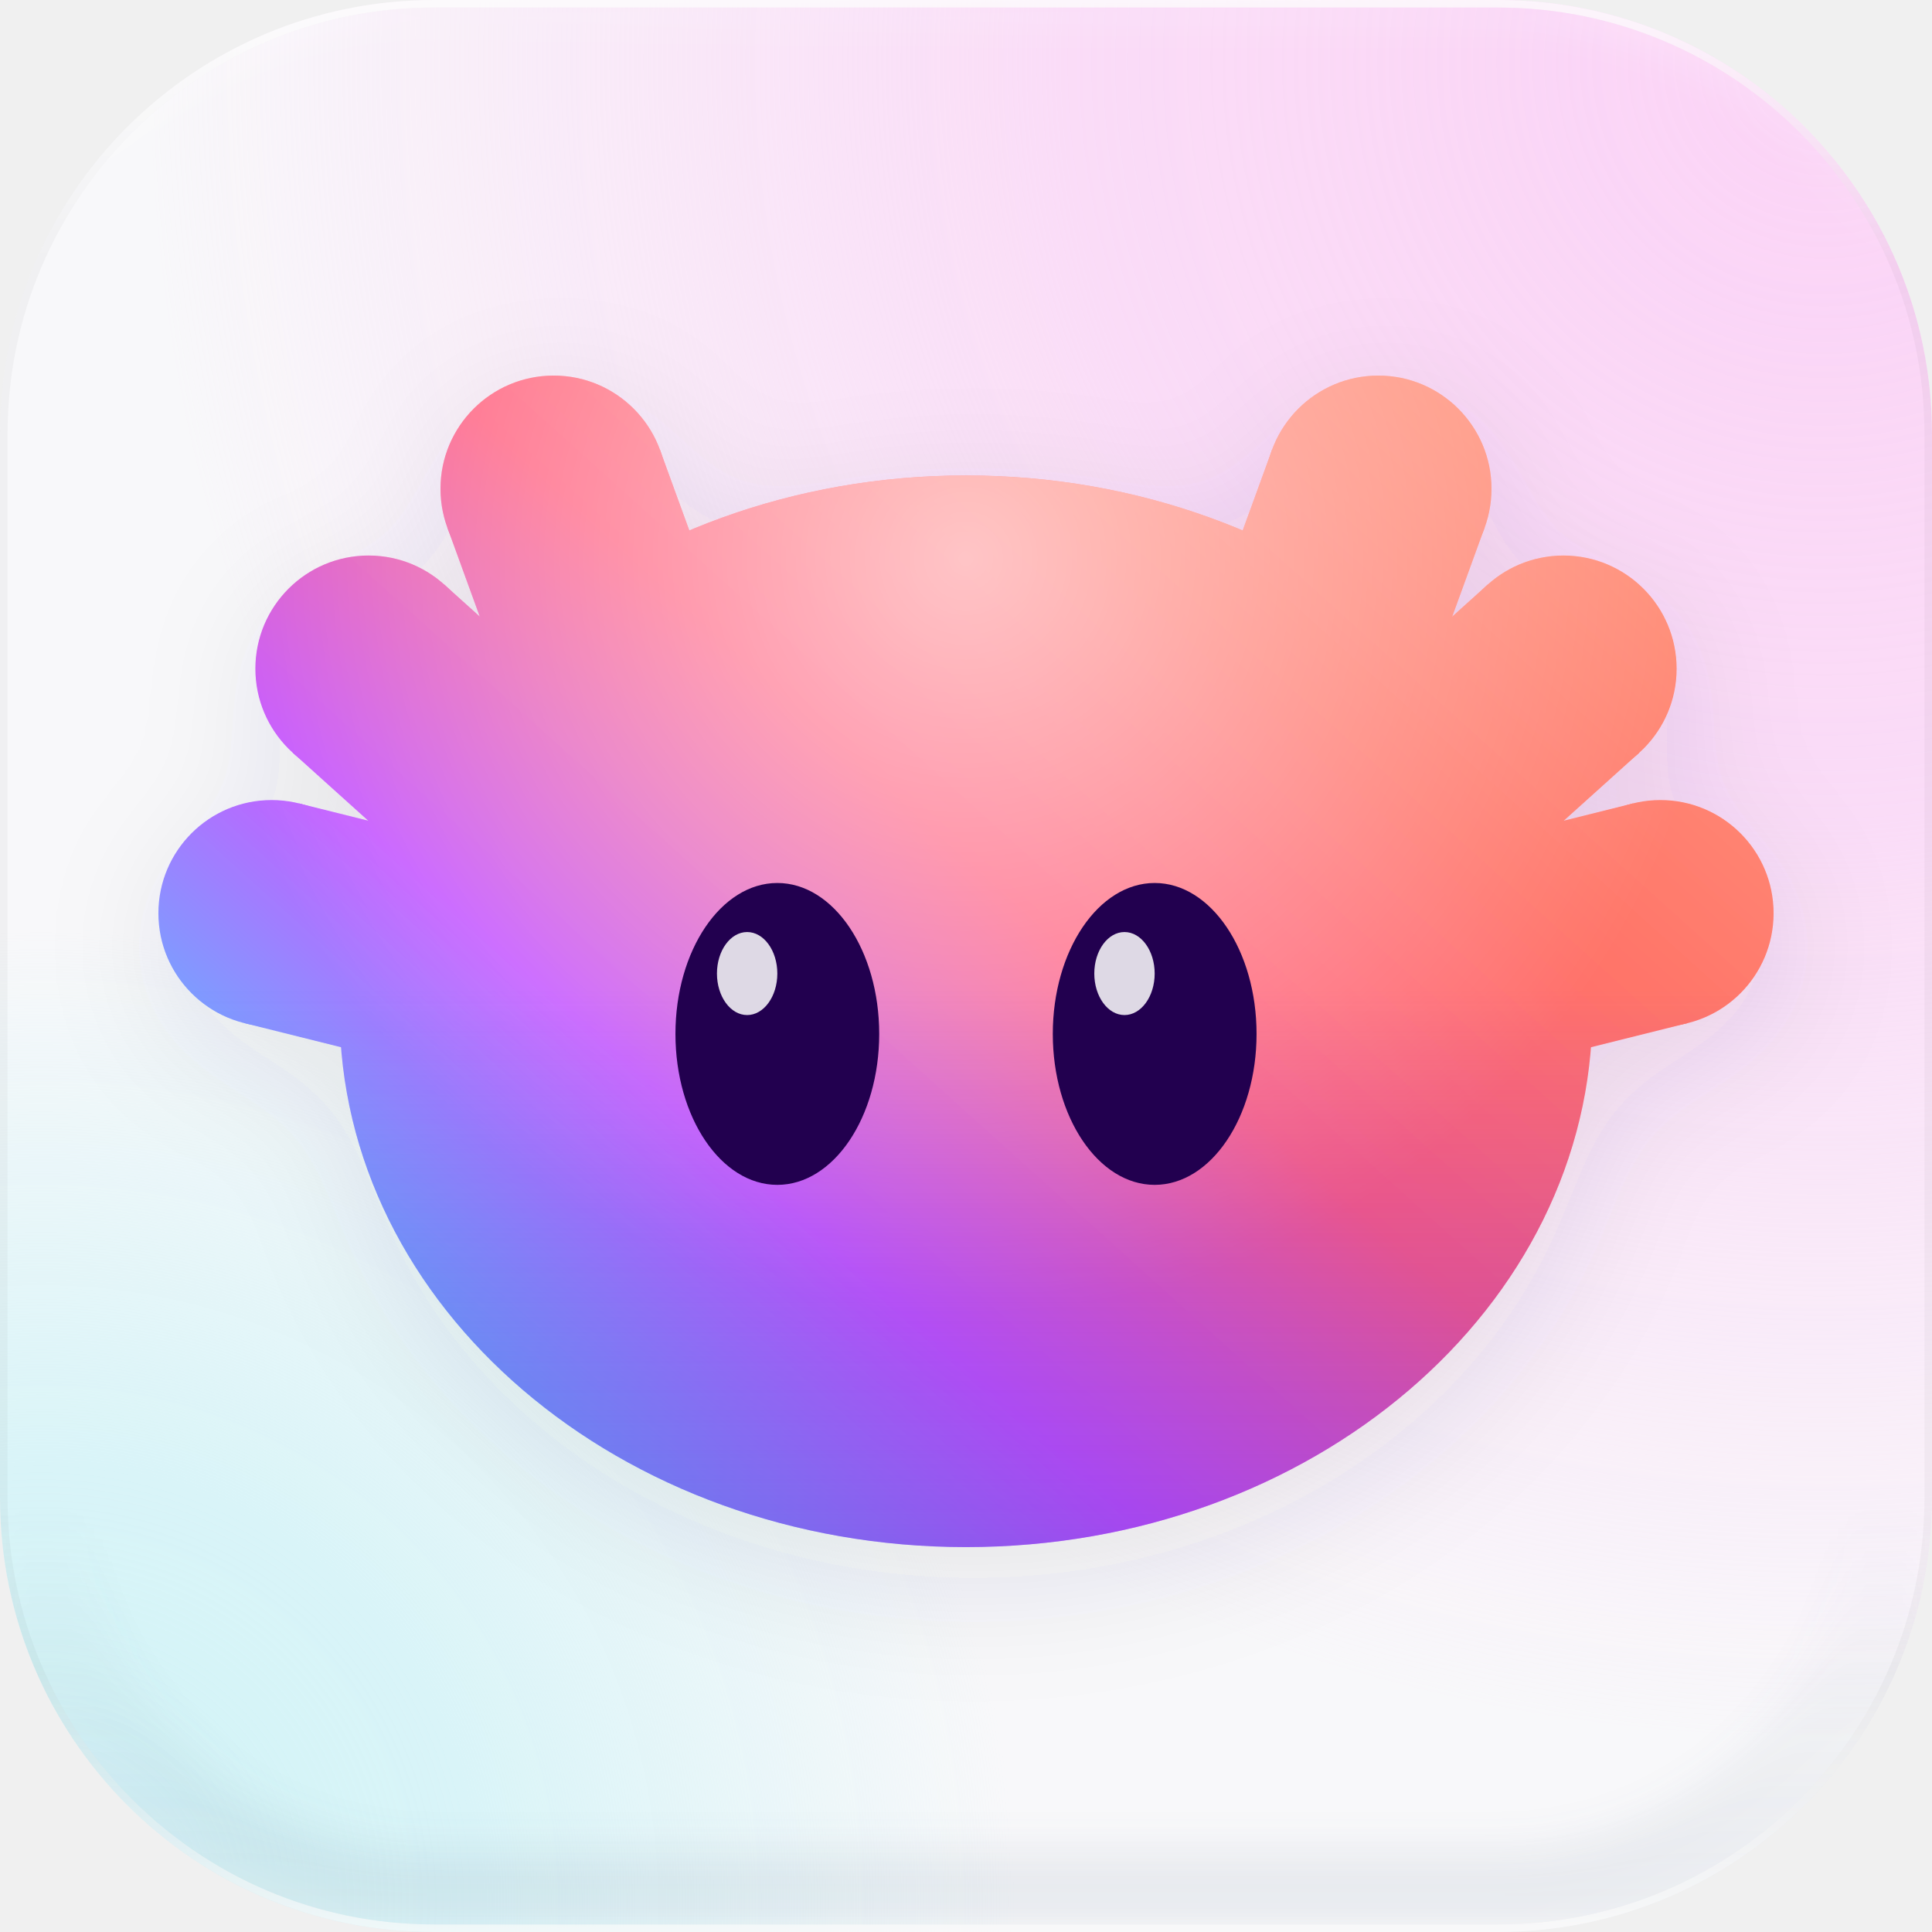
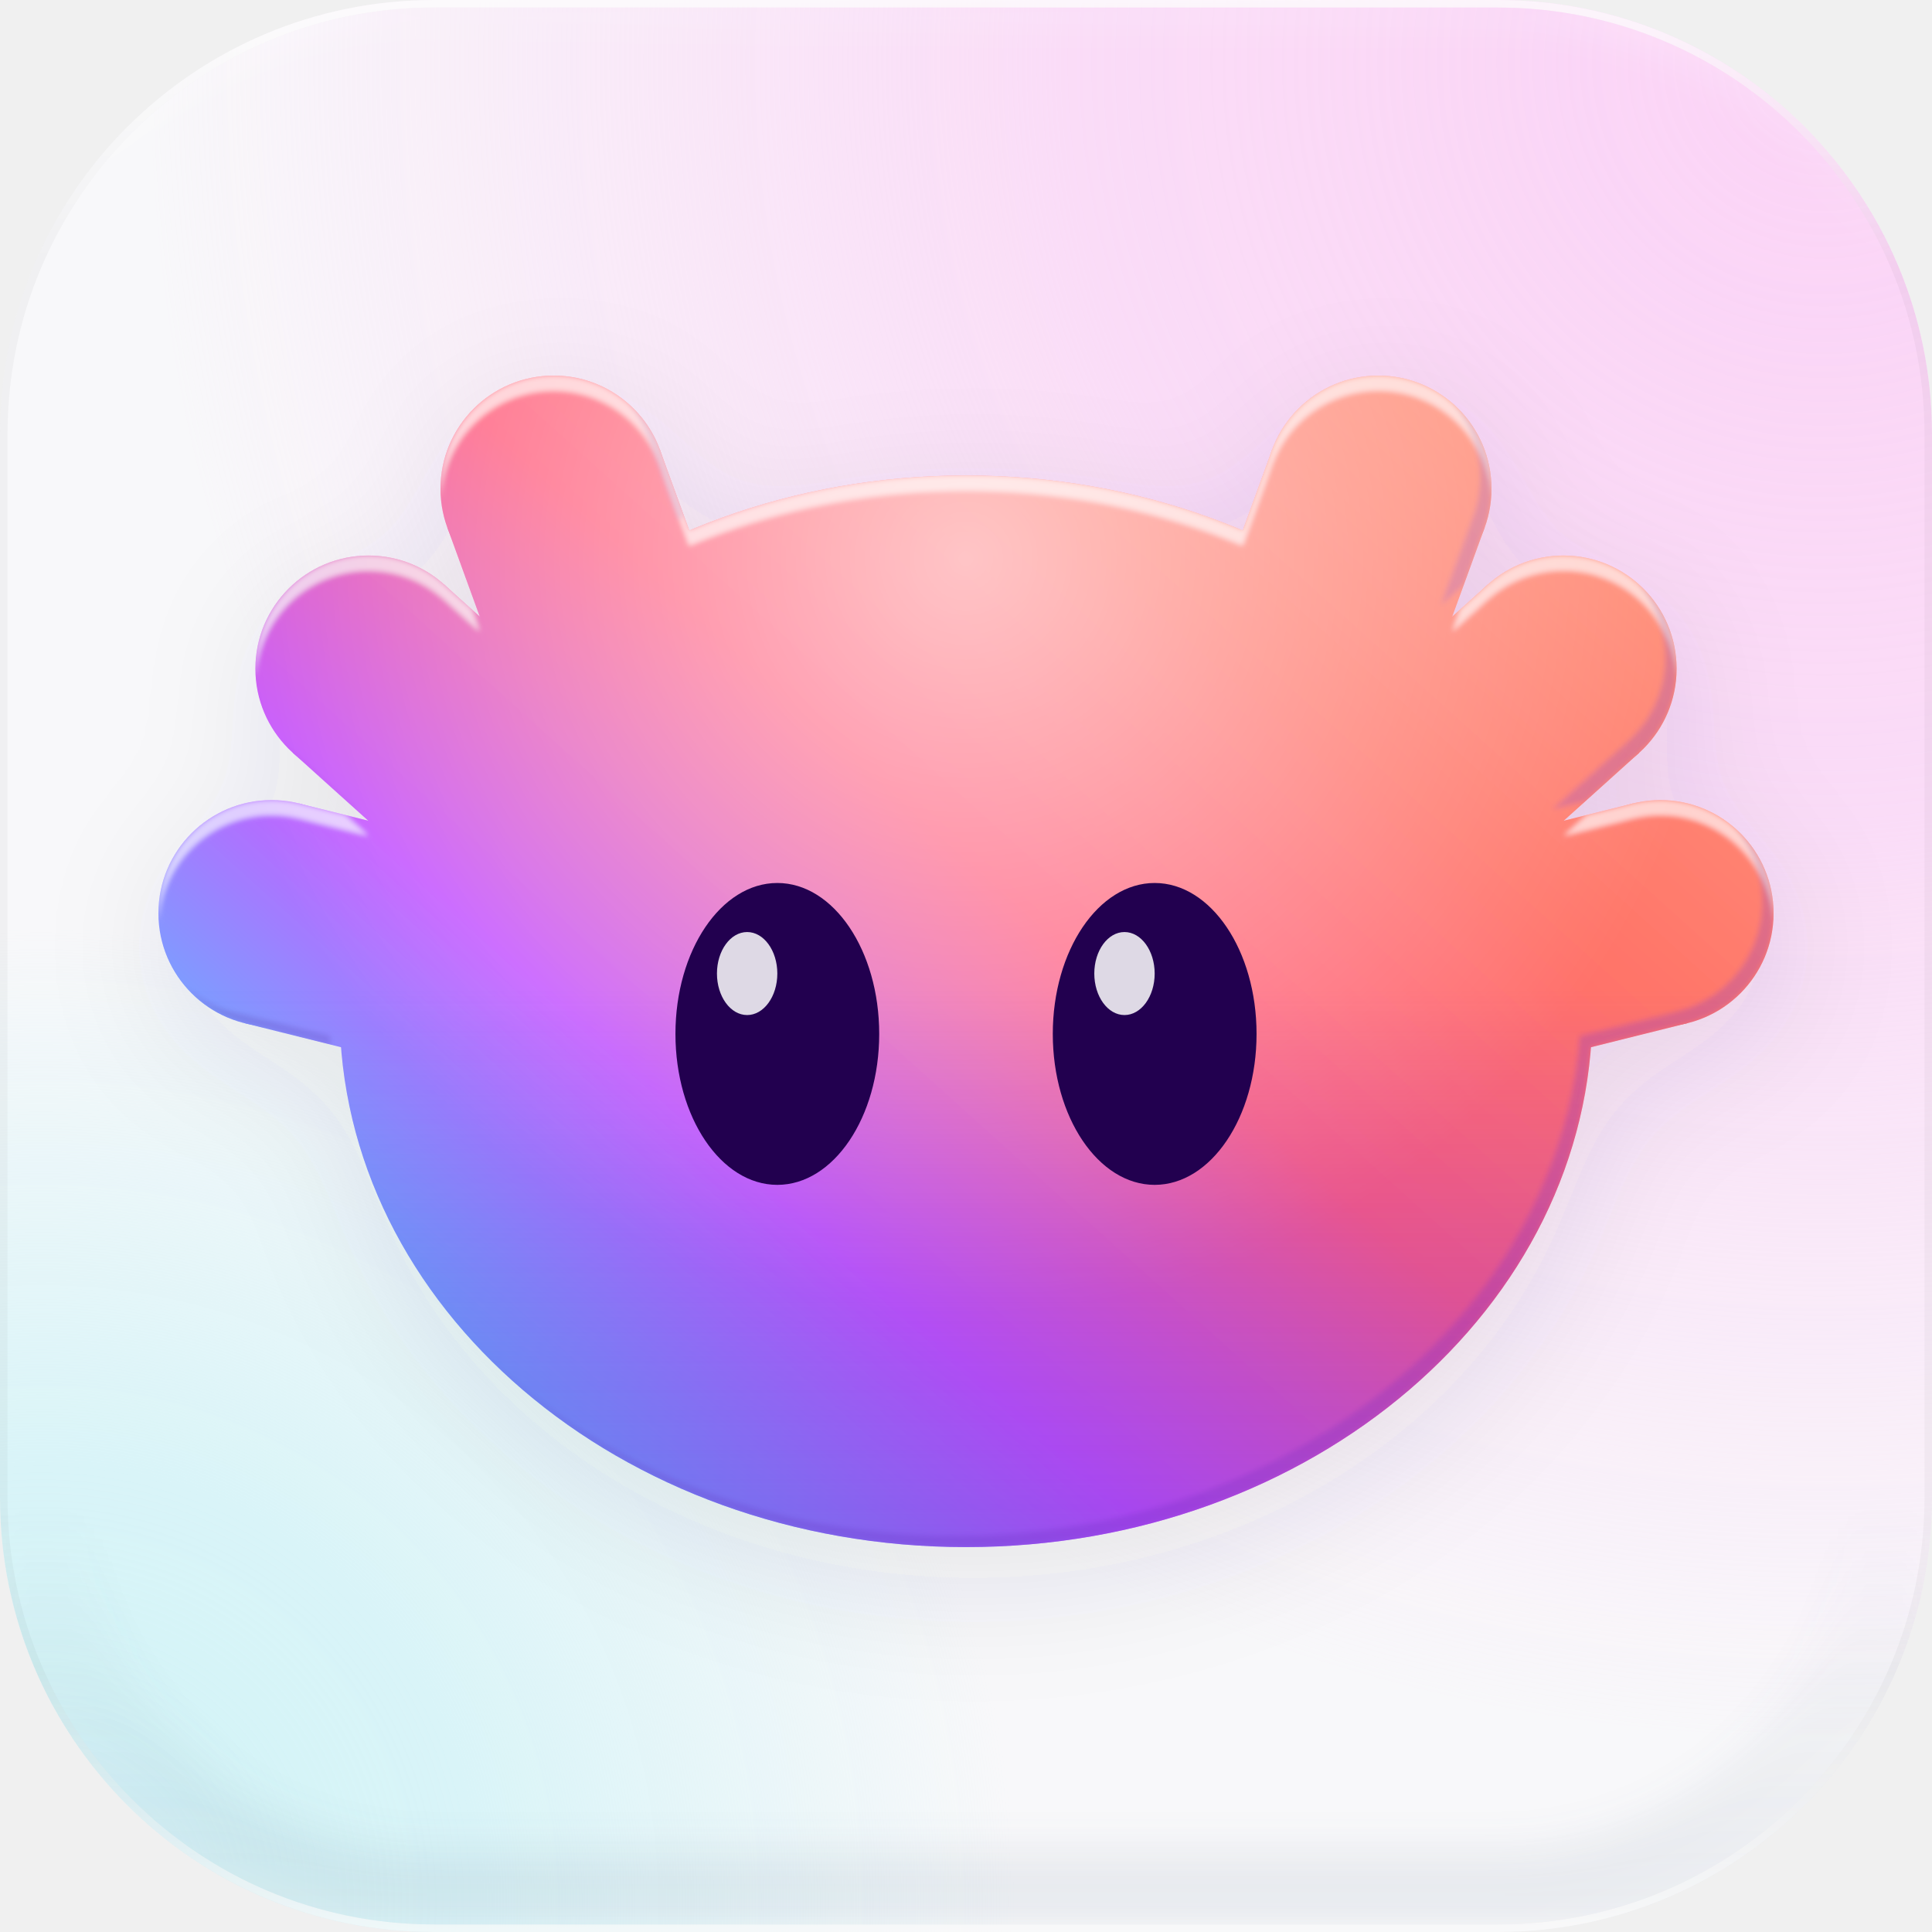
<svg xmlns="http://www.w3.org/2000/svg" viewBox="0 0 512 512" width="1024" height="1024">
  <clipPath id="tile">
    <rect width="512" height="512" rx="115" />
  </clipPath>
  <g clip-path="url(#tile)">
    <defs>
      <linearGradient id="g1bg" x1="0" y1="0" x2="1" y2="1">
        <stop offset="0" stop-color="#f8f8fa" />
        <stop offset="1" stop-color="#f8f8fa" />
      </linearGradient>
      <radialGradient id="g1glow" cx=".5" cy=".5" r=".5">
        <stop offset="0" stop-color="#ffffff" stop-opacity=".55" />
        <stop offset="1" stop-color="#ffffff" stop-opacity="0" />
      </radialGradient>
      <linearGradient id="g1b" x1="400" y1="150" x2="130" y2="450" gradientUnits="userSpaceOnUse">
        <stop offset="0" stop-color="#ff8f78" />
        <stop offset="0.22" stop-color="#ff7469" />
        <stop offset="0.45" stop-color="#ff5f7e" />
        <stop offset="0.7" stop-color="#c65cff" />
        <stop offset="1" stop-color="#3fd4ff" />
      </linearGradient>
      <radialGradient id="g1hi" cx="256" cy="186" r="200" gradientUnits="userSpaceOnUse">
        <stop offset="0" stop-color="#fff" stop-opacity=".6" />
        <stop offset="1" stop-color="#fff" stop-opacity="0" />
      </radialGradient>
      <linearGradient id="g1lo" x1="0" y1="300" x2="0" y2="450" gradientUnits="userSpaceOnUse">
        <stop offset="0" stop-color="#7a2ad8" stop-opacity="0" />
        <stop offset="1" stop-color="#7a2ad8" stop-opacity=".45" />
      </linearGradient>
      <mask id="g1c" maskUnits="userSpaceOnUse" x="0" y="0" width="512" height="512">
        <g fill="#fff">
          <ellipse cx="256" cy="306" rx="166" ry="142" />
          <circle cx="161.778" cy="208.872" r="30" />
          <circle cx="146.73" cy="167.526" r="30" />
          <polygon points="189.969,198.611 174.92,157.265 118.539,177.786 133.588,219.133" />
          <circle cx="130.371" cy="244.656" r="30" />
          <circle cx="97.673" cy="215.214" r="30" />
          <polygon points="150.445,222.362 117.747,192.92 77.599,237.509 110.297,266.95" />
          <circle cx="114.668" cy="290.664" r="30" />
          <circle cx="71.975" cy="280.019" r="30" />
          <polygon points="121.925,261.555 79.232,250.911 64.717,309.128 107.41,319.773" />
          <circle cx="350.222" cy="208.872" r="30" />
          <circle cx="365.27" cy="167.526" r="30" />
          <polygon points="378.412,219.133 393.461,177.786 337.08,157.265 322.031,198.611" />
          <circle cx="381.629" cy="244.656" r="30" />
          <circle cx="414.327" cy="215.214" r="30" />
          <polygon points="401.703,266.95 434.401,237.509 394.253,192.92 361.555,222.362" />
          <circle cx="397.332" cy="290.664" r="30" />
          <circle cx="440.025" cy="280.019" r="30" />
          <polygon points="404.59,319.773 447.283,309.128 432.768,250.911 390.075,261.555" />
        </g>
      </mask>
      <filter id="g1f" x="-30%" y="-30%" width="160%" height="160%">
        <feDropShadow dy="3" stdDeviation="5" flood-color="#3a2c55" flood-opacity="0.2" result="near" />
        <feDropShadow dy="9" stdDeviation="17.5" flood-color="#3a2c55" flood-opacity="0.1" />
+         <feMerge result="body">
+           <feMergeNode />
+         </feMerge>
+         <feOffset in="SourceAlpha" dx="0" dy="4" result="hio" />
+         <feComposite in="SourceAlpha" in2="hio" operator="out" result="hia" />
+         <feGaussianBlur in="hia" stdDeviation=".7" result="hib" />
+         <feComposite in="hib" in2="SourceAlpha" operator="in" result="him" />
+         <feFlood flood-color="#ffffff" flood-opacity="0.55" />
+         <feComposite in2="him" operator="in" result="hi" />
+         <feOffset in="SourceAlpha" dx="-3" dy="-3" result="loo" />
+         <feComposite in="SourceAlpha" in2="loo" operator="out" result="loa" />
+         <feGaussianBlur in="loa" stdDeviation=".7" result="lob" />
+         <feComposite in="lob" in2="SourceAlpha" operator="in" result="lom" />
+         <feFlood flood-color="#5a1fb0" flood-opacity="0.3" />
+         <feComposite in2="lom" operator="in" result="lo" />
+         <feMerge>
+           <feMergeNode in="body" />
+           <feMergeNode in="hi" />
+           <feMergeNode in="lo" />
+         </feMerge>
      </filter>
      <radialGradient id="g1gl0">
        <stop offset="0" stop-color="#fbd3f6" />
        <stop offset=".45" stop-color="#fbd3f6" stop-opacity=".75" />
        <stop offset="1" stop-color="#fbd3f6" stop-opacity="0" />
      </radialGradient>
      <radialGradient id="g1gl1">
        <stop offset="0" stop-color="#cff3f7" />
        <stop offset=".45" stop-color="#cff3f7" stop-opacity=".75" />
        <stop offset="1" stop-color="#cff3f7" stop-opacity="0" />
      </radialGradient>
      <linearGradient id="g1rim" x1="0" y1="0" x2="1" y2="1">
        <stop offset="0" stop-color="#fff" stop-opacity="0" />
        <stop offset=".5" stop-color="#fff" stop-opacity="0" />
        <stop offset="1" stop-color="#fff" stop-opacity="0" />
      </linearGradient>
      <radialGradient id="g1sh">
        <stop offset="0" stop-color="#7a3cc0" stop-opacity="0.25" />
        <stop offset="1" stop-color="#7a3cc0" stop-opacity="0" />
      </radialGradient>
    </defs>
    <rect width="512" height="512" fill="url(#g1bg)" />
    <circle cx="480" cy="20" r="440" fill="url(#g1gl0)" />
    <circle cx="10" cy="505" r="260" fill="url(#g1gl1)" />
    <ellipse cx="256" cy="450" rx="140" ry="20" fill="url(#${id}sh)" />
    <g transform="translate(0 -38)">
      <g filter="url(#g1f)">
        <g fill="url(#g1b)">
          <ellipse cx="256" cy="306" rx="166" ry="142" />
          <circle cx="161.778" cy="208.872" r="30" />
          <circle cx="146.73" cy="167.526" r="30" />
          <polygon points="189.969,198.611 174.92,157.265 118.539,177.786 133.588,219.133" />
          <circle cx="130.371" cy="244.656" r="30" />
          <circle cx="97.673" cy="215.214" r="30" />
          <polygon points="150.445,222.362 117.747,192.92 77.599,237.509 110.297,266.95" />
          <circle cx="114.668" cy="290.664" r="30" />
          <circle cx="71.975" cy="280.019" r="30" />
          <polygon points="121.925,261.555 79.232,250.911 64.717,309.128 107.41,319.773" />
          <circle cx="350.222" cy="208.872" r="30" />
          <circle cx="365.27" cy="167.526" r="30" />
          <polygon points="378.412,219.133 393.461,177.786 337.08,157.265 322.031,198.611" />
          <circle cx="381.629" cy="244.656" r="30" />
          <circle cx="414.327" cy="215.214" r="30" />
          <polygon points="401.703,266.95 434.401,237.509 394.253,192.92 361.555,222.362" />
          <circle cx="397.332" cy="290.664" r="30" />
          <circle cx="440.025" cy="280.019" r="30" />
          <polygon points="404.59,319.773 447.283,309.128 432.768,250.911 390.075,261.555" />
        </g>
      </g>
      <g mask="url(#g1c)">
        <rect width="512" height="512" fill="url(#g1hi)" />
        <rect width="512" height="512" fill="url(#g1lo)" />
      </g>
      <ellipse cx="206" cy="312" rx="27" ry="40" fill="#22004f" />
      <ellipse cx="198" cy="296" rx="8" ry="11" fill="#fff" opacity=".85" />
      <ellipse cx="306" cy="312" rx="27" ry="40" fill="#22004f" />
      <ellipse cx="298" cy="296" rx="8" ry="11" fill="#fff" opacity=".85" />
    </g>
    <defs>
      <linearGradient id="g1bv" x1="0" y1="0" x2="0" y2="1">
        <stop offset="0" stop-color="#ffffff" stop-opacity="0.8" />
        <stop offset=".14" stop-color="#ffffff" stop-opacity="0" />
        <stop offset=".86" stop-color="#ffffff" stop-opacity="0" />
        <stop offset="1" stop-color="#ffffff" stop-opacity="0.7" />
      </linearGradient>
      <linearGradient id="g1bs" x1="0" y1="0" x2="0" y2="1">
        <stop offset=".78" stop-color="#7d8ea3" stop-opacity="0" />
        <stop offset="1" stop-color="#7d8ea3" stop-opacity="0.15" />
      </linearGradient>
      <filter id="g1bb" x="-5%" y="-5%" width="110%" height="110%">
        <feGaussianBlur stdDeviation="5" />
      </filter>
    </defs>
    <rect width="512" height="512" rx="115" fill="none" stroke="url(#g1bs)" stroke-width="44" filter="url(#g1bb)" />
    <rect width="512" height="512" rx="115" fill="none" stroke="#000" stroke-opacity="0.035" stroke-width="4" />
    <rect width="512" height="512" rx="115" fill="none" stroke="url(#g1bv)" stroke-width="10" filter="url(#g1bb)" opacity=".35" />
    <rect width="512" height="512" rx="115" fill="none" stroke="url(#g1bv)" stroke-width="4" />
  </g>
</svg>
